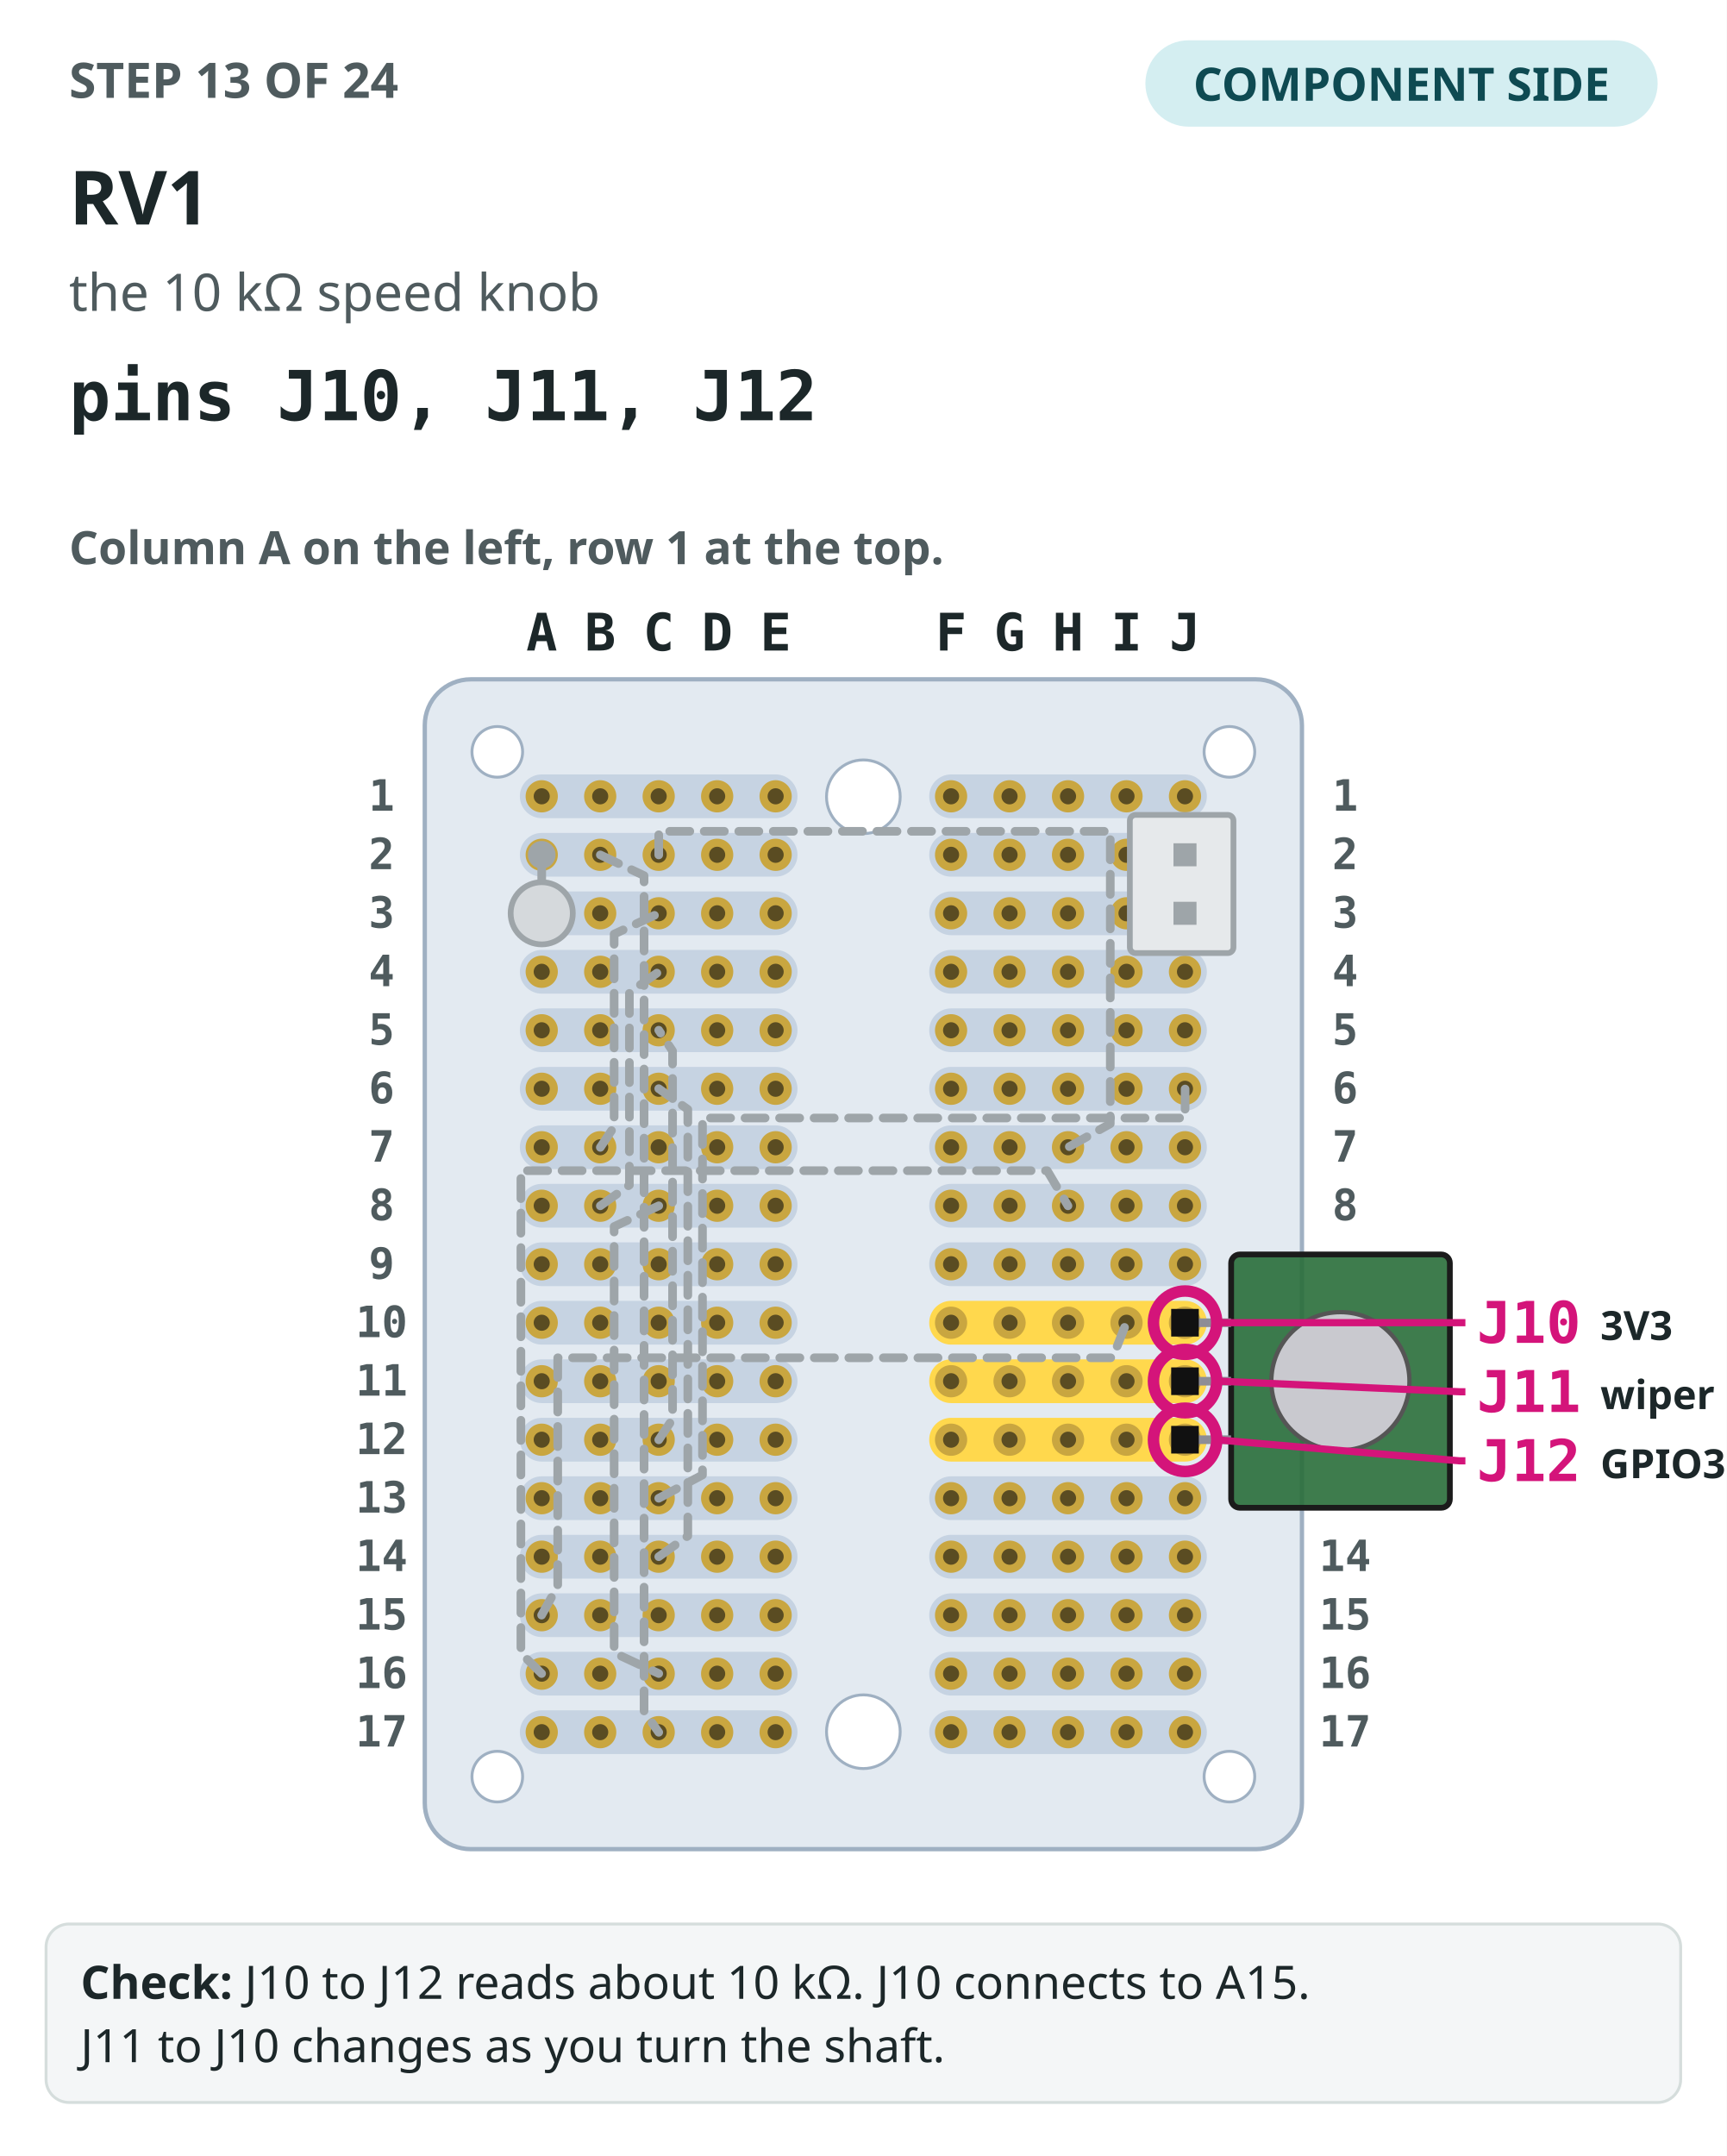
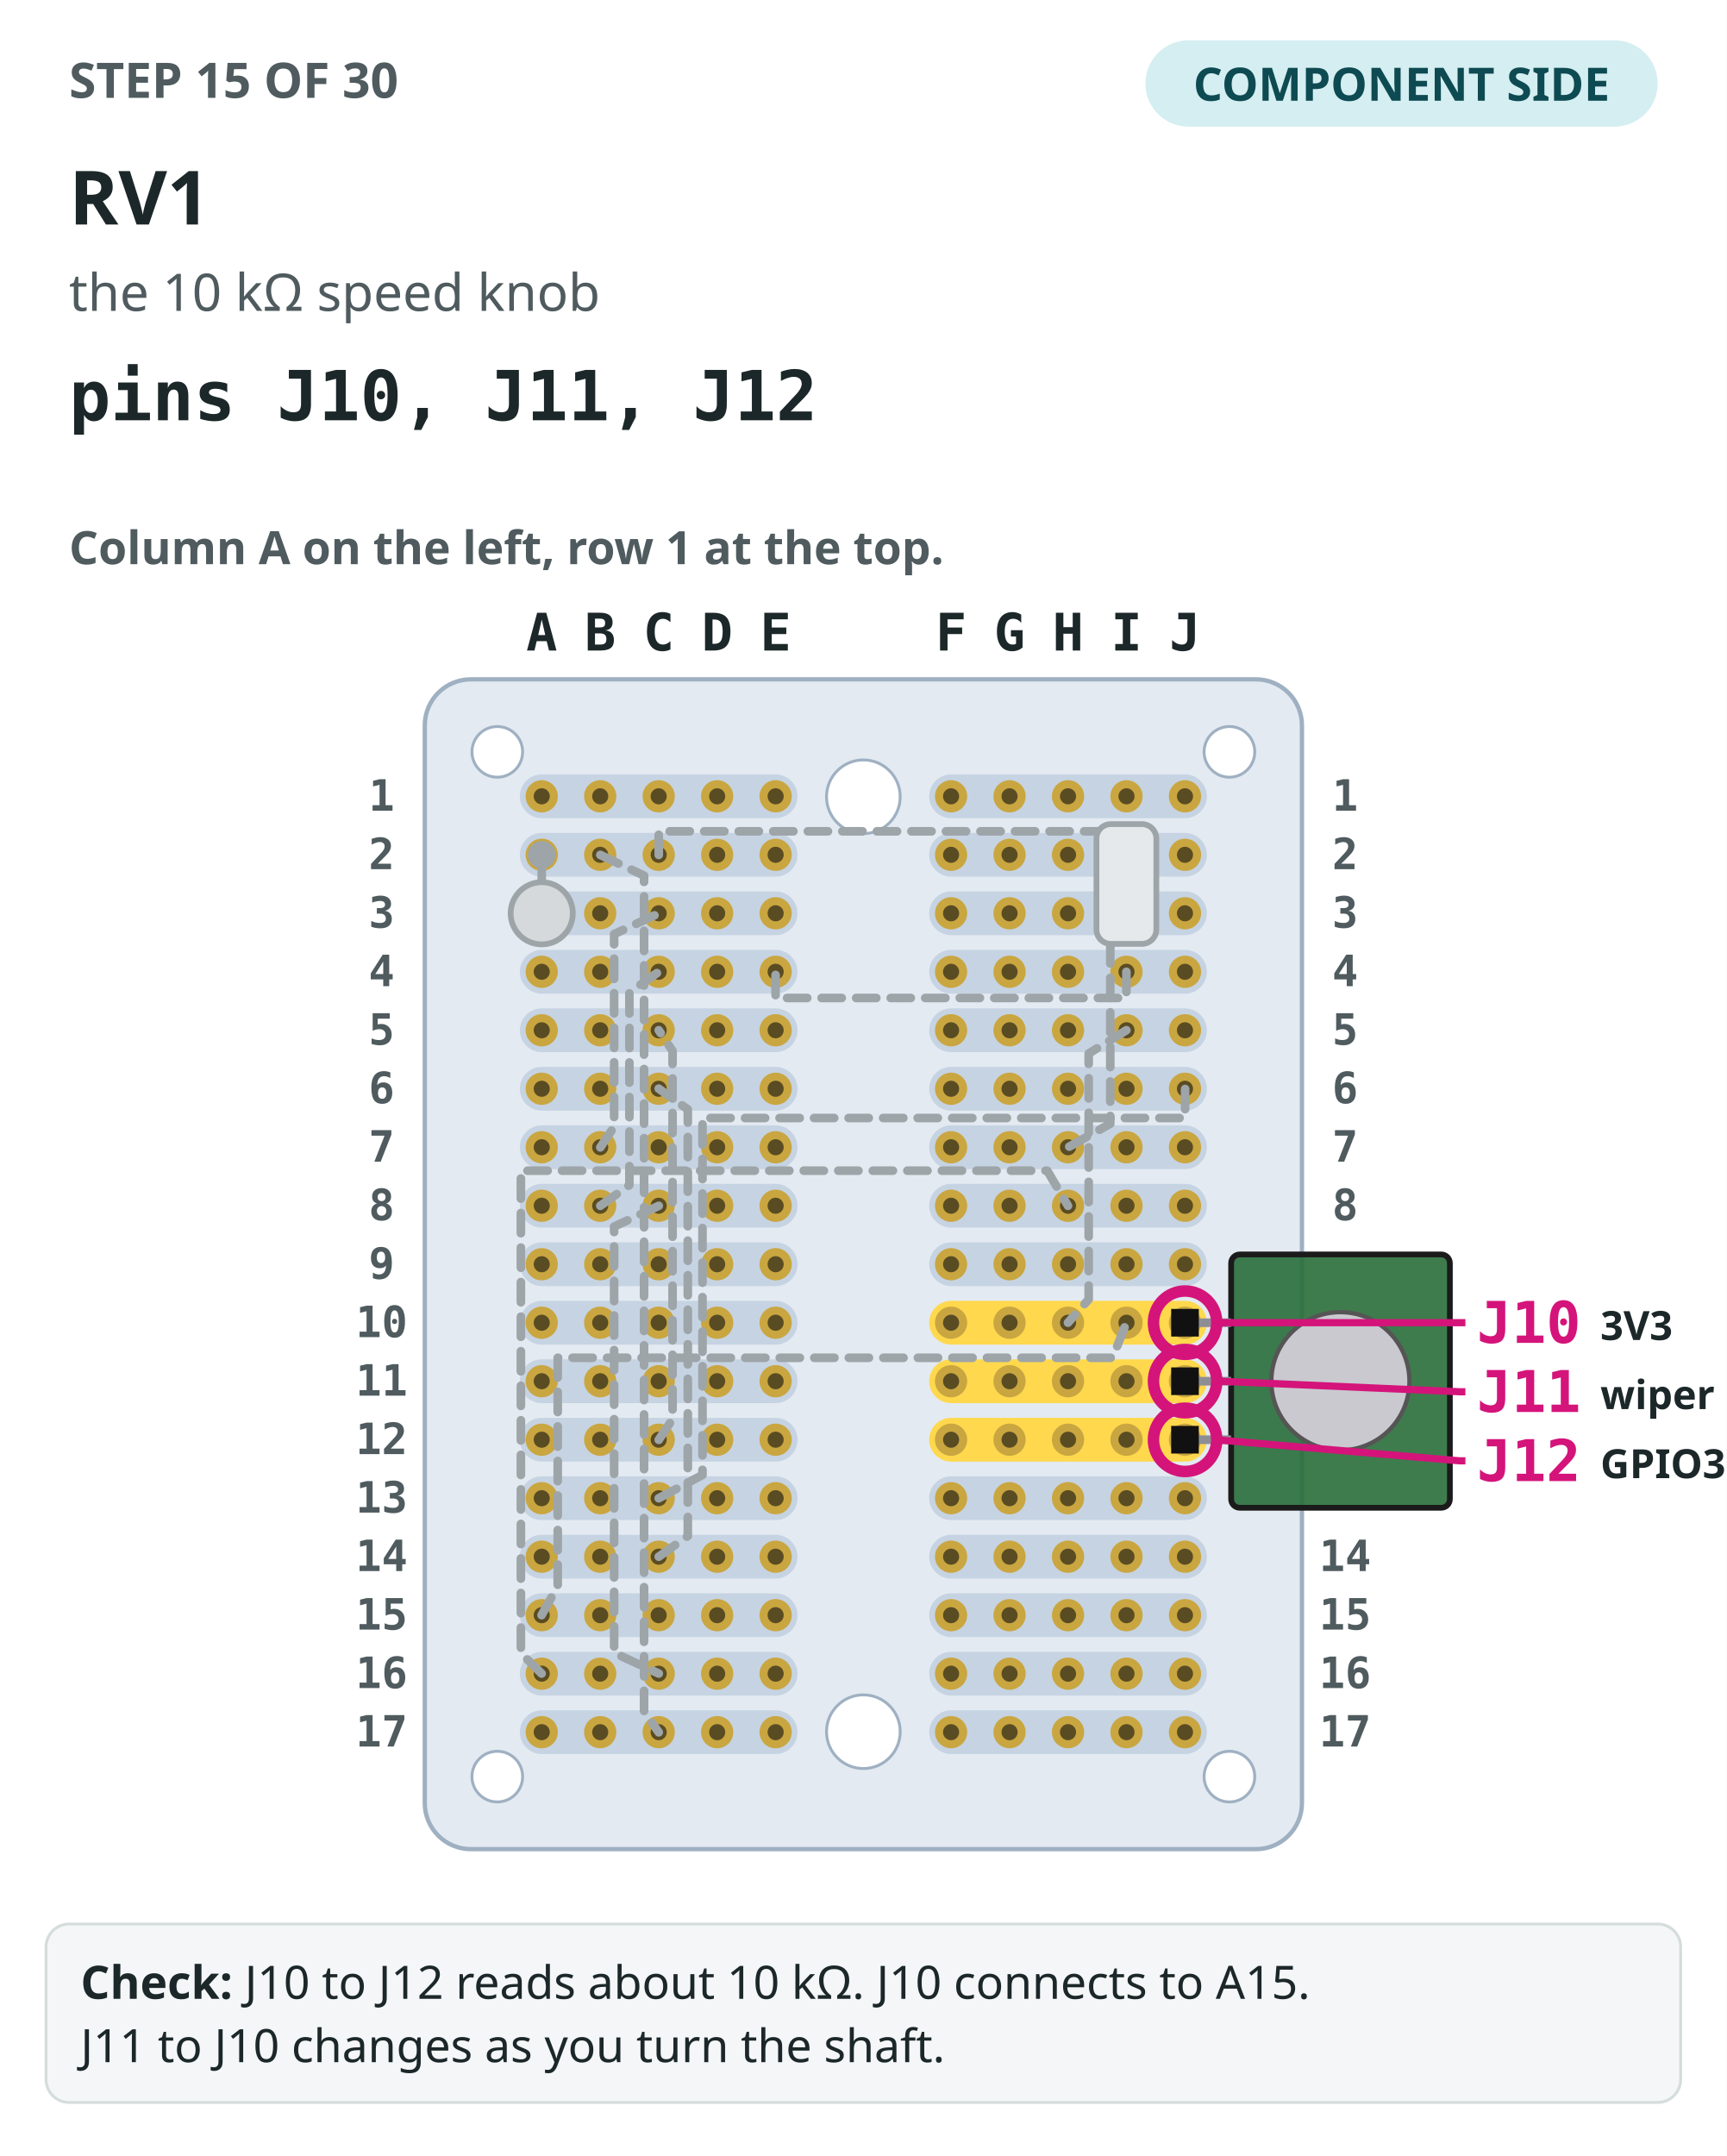
- <svg xmlns="http://www.w3.org/2000/svg" viewBox="0 0 600 749" role="img" aria-label="Step 13: The perfboard seen from the component side, column A on the left, with the 12 earlier steps drawn in grey. RV1 drawn in colour, pins J10, J11, J12, its holes circled.">
+ <svg xmlns="http://www.w3.org/2000/svg" viewBox="0 0 600 749" role="img" aria-label="Step 15: The perfboard seen from the component side, column A on the left, with the 14 earlier steps drawn in grey. RV1 drawn in colour, pins J10, J11, J12, its holes circled.">
  <rect width="600" height="749" fill="#ffffff" />
-   <text x="24" y="34" font-family="IBM Plex Sans,ui-sans-serif,system-ui,sans-serif" font-size="17" font-weight="700" fill="#4f5b5e">STEP 13 OF 24</text>
+   <text x="24" y="34" font-family="IBM Plex Sans,ui-sans-serif,system-ui,sans-serif" font-size="17" font-weight="700" fill="#4f5b5e">STEP 15 OF 30</text>
  <rect x="398" y="14" width="178" height="30" rx="15" fill="#d4eef1" />
  <text x="487" y="35" text-anchor="middle" font-family="IBM Plex Sans,ui-sans-serif,system-ui,sans-serif" font-size="16" font-weight="700" fill="#0e4a52">COMPONENT SIDE</text>
  <text x="24" y="78" font-family="IBM Plex Sans,ui-sans-serif,system-ui,sans-serif" font-size="26" font-weight="700" fill="#1c2729">RV1</text>
  <text x="24" y="108" font-family="IBM Plex Sans,ui-sans-serif,system-ui,sans-serif" font-size="18" fill="#4f5b5e">the 10 kΩ speed knob</text>
  <text x="24" y="146" font-family="IBM Plex Mono,ui-monospace,SFMono-Regular,Menlo,monospace" font-size="24" font-weight="700" fill="#1c2729">pins J10, J11, J12</text>
  <text x="24" y="196" font-family="IBM Plex Sans,ui-sans-serif,system-ui,sans-serif" font-size="16" font-weight="600" fill="#4f5b5e">Column A on the left, row 1 at the top.</text>
  <rect x="147.6" y="236" width="304.8" height="406.4" rx="16" fill="#e3eaf1" stroke="#9fb0c2" stroke-width="1.5" />
  <rect x="180.64" y="269.04" width="96.48" height="15.2" rx="7.6" fill="#c6d3e2" />
  <rect x="322.88" y="269.04" width="96.48" height="15.2" rx="7.6" fill="#c6d3e2" />
  <rect x="180.64" y="289.36" width="96.48" height="15.2" rx="7.6" fill="#c6d3e2" />
  <rect x="322.88" y="289.36" width="96.48" height="15.2" rx="7.6" fill="#c6d3e2" />
  <rect x="180.64" y="309.68" width="96.48" height="15.2" rx="7.6" fill="#c6d3e2" />
  <rect x="322.88" y="309.68" width="96.48" height="15.2" rx="7.6" fill="#c6d3e2" />
  <rect x="180.64" y="330" width="96.48" height="15.2" rx="7.6" fill="#c6d3e2" />
  <rect x="322.88" y="330" width="96.48" height="15.2" rx="7.6" fill="#c6d3e2" />
  <rect x="180.64" y="350.32" width="96.48" height="15.2" rx="7.6" fill="#c6d3e2" />
  <rect x="322.88" y="350.32" width="96.48" height="15.2" rx="7.6" fill="#c6d3e2" />
  <rect x="180.64" y="370.64" width="96.48" height="15.2" rx="7.6" fill="#c6d3e2" />
  <rect x="322.88" y="370.64" width="96.48" height="15.2" rx="7.6" fill="#c6d3e2" />
  <rect x="180.64" y="390.96" width="96.48" height="15.2" rx="7.6" fill="#c6d3e2" />
  <rect x="322.88" y="390.96" width="96.48" height="15.2" rx="7.6" fill="#c6d3e2" />
  <rect x="180.64" y="411.28" width="96.48" height="15.2" rx="7.6" fill="#c6d3e2" />
  <rect x="322.88" y="411.28" width="96.48" height="15.2" rx="7.6" fill="#c6d3e2" />
  <rect x="180.64" y="431.6" width="96.48" height="15.2" rx="7.6" fill="#c6d3e2" />
  <rect x="322.88" y="431.6" width="96.48" height="15.2" rx="7.6" fill="#c6d3e2" />
  <rect x="180.64" y="451.92" width="96.48" height="15.2" rx="7.6" fill="#c6d3e2" />
  <rect x="322.88" y="451.92" width="96.48" height="15.2" rx="7.6" fill="#ffd84d" />
  <rect x="180.64" y="472.24" width="96.48" height="15.2" rx="7.6" fill="#c6d3e2" />
  <rect x="322.88" y="472.24" width="96.48" height="15.2" rx="7.6" fill="#ffd84d" />
  <rect x="180.64" y="492.56" width="96.48" height="15.2" rx="7.6" fill="#c6d3e2" />
  <rect x="322.88" y="492.56" width="96.48" height="15.2" rx="7.6" fill="#ffd84d" />
  <rect x="180.64" y="512.88" width="96.48" height="15.2" rx="7.6" fill="#c6d3e2" />
  <rect x="322.88" y="512.88" width="96.48" height="15.2" rx="7.6" fill="#c6d3e2" />
  <rect x="180.64" y="533.2" width="96.48" height="15.2" rx="7.6" fill="#c6d3e2" />
  <rect x="322.88" y="533.2" width="96.48" height="15.2" rx="7.6" fill="#c6d3e2" />
  <rect x="180.64" y="553.52" width="96.48" height="15.2" rx="7.6" fill="#c6d3e2" />
  <rect x="322.88" y="553.52" width="96.48" height="15.2" rx="7.6" fill="#c6d3e2" />
  <rect x="180.64" y="573.84" width="96.48" height="15.2" rx="7.6" fill="#c6d3e2" />
  <rect x="322.88" y="573.84" width="96.48" height="15.2" rx="7.6" fill="#c6d3e2" />
  <rect x="180.64" y="594.16" width="96.48" height="15.2" rx="7.6" fill="#c6d3e2" />
  <rect x="322.88" y="594.16" width="96.48" height="15.2" rx="7.6" fill="#c6d3e2" />
  <circle cx="300" cy="276.8" r="12.8" fill="#ffffff" stroke="#9fb0c2" />
  <circle cx="300" cy="601.6" r="12.8" fill="#ffffff" stroke="#9fb0c2" />
  <circle cx="172.8" cy="261.2" r="8.8" fill="#ffffff" stroke="#9fb0c2" />
  <circle cx="427.2" cy="261.2" r="8.8" fill="#ffffff" stroke="#9fb0c2" />
  <circle cx="172.8" cy="617.2" r="8.8" fill="#ffffff" stroke="#9fb0c2" />
  <circle cx="427.2" cy="617.2" r="8.8" fill="#ffffff" stroke="#9fb0c2" />
  <circle cx="188.24" cy="276.64" r="5.6" fill="#c9a640" />
  <circle cx="188.24" cy="276.64" r="2.8" fill="#5a4c22" />
  <circle cx="208.56" cy="276.64" r="5.6" fill="#c9a640" />
  <circle cx="208.56" cy="276.64" r="2.8" fill="#5a4c22" />
  <circle cx="228.88" cy="276.64" r="5.6" fill="#c9a640" />
  <circle cx="228.88" cy="276.64" r="2.8" fill="#5a4c22" />
  <circle cx="249.2" cy="276.64" r="5.6" fill="#c9a640" />
  <circle cx="249.2" cy="276.64" r="2.8" fill="#5a4c22" />
  <circle cx="269.52" cy="276.64" r="5.6" fill="#c9a640" />
  <circle cx="269.52" cy="276.64" r="2.8" fill="#5a4c22" />
  <circle cx="330.48" cy="276.64" r="5.6" fill="#c9a640" />
  <circle cx="330.48" cy="276.64" r="2.8" fill="#5a4c22" />
  <circle cx="350.8" cy="276.64" r="5.6" fill="#c9a640" />
  <circle cx="350.8" cy="276.64" r="2.8" fill="#5a4c22" />
  <circle cx="371.12" cy="276.64" r="5.6" fill="#c9a640" />
  <circle cx="371.12" cy="276.64" r="2.8" fill="#5a4c22" />
  <circle cx="391.44" cy="276.64" r="5.6" fill="#c9a640" />
  <circle cx="391.44" cy="276.64" r="2.8" fill="#5a4c22" />
  <circle cx="411.76" cy="276.64" r="5.6" fill="#c9a640" />
  <circle cx="411.76" cy="276.64" r="2.8" fill="#5a4c22" />
  <circle cx="188.24" cy="296.96" r="5.6" fill="#c9a640" />
  <circle cx="188.24" cy="296.96" r="2.8" fill="#5a4c22" />
  <circle cx="208.56" cy="296.96" r="5.6" fill="#c9a640" />
  <circle cx="208.56" cy="296.96" r="2.8" fill="#5a4c22" />
  <circle cx="228.88" cy="296.96" r="5.6" fill="#c9a640" />
  <circle cx="228.88" cy="296.96" r="2.8" fill="#5a4c22" />
  <circle cx="249.2" cy="296.96" r="5.6" fill="#c9a640" />
  <circle cx="249.2" cy="296.96" r="2.8" fill="#5a4c22" />
  <circle cx="269.52" cy="296.96" r="5.6" fill="#c9a640" />
  <circle cx="269.52" cy="296.96" r="2.8" fill="#5a4c22" />
  <circle cx="330.48" cy="296.96" r="5.6" fill="#c9a640" />
  <circle cx="330.48" cy="296.96" r="2.8" fill="#5a4c22" />
  <circle cx="350.8" cy="296.96" r="5.6" fill="#c9a640" />
  <circle cx="350.8" cy="296.96" r="2.8" fill="#5a4c22" />
  <circle cx="371.12" cy="296.96" r="5.6" fill="#c9a640" />
  <circle cx="371.12" cy="296.96" r="2.8" fill="#5a4c22" />
  <circle cx="391.44" cy="296.96" r="5.6" fill="#c9a640" />
  <circle cx="391.44" cy="296.96" r="2.8" fill="#5a4c22" />
  <circle cx="411.76" cy="296.96" r="5.6" fill="#c9a640" />
  <circle cx="411.76" cy="296.96" r="2.8" fill="#5a4c22" />
  <circle cx="188.24" cy="317.28" r="5.6" fill="#c9a640" />
  <circle cx="188.24" cy="317.28" r="2.8" fill="#5a4c22" />
  <circle cx="208.56" cy="317.28" r="5.6" fill="#c9a640" />
  <circle cx="208.56" cy="317.28" r="2.8" fill="#5a4c22" />
  <circle cx="228.88" cy="317.28" r="5.6" fill="#c9a640" />
  <circle cx="228.88" cy="317.28" r="2.8" fill="#5a4c22" />
  <circle cx="249.2" cy="317.28" r="5.6" fill="#c9a640" />
  <circle cx="249.2" cy="317.28" r="2.8" fill="#5a4c22" />
  <circle cx="269.52" cy="317.28" r="5.6" fill="#c9a640" />
  <circle cx="269.52" cy="317.28" r="2.8" fill="#5a4c22" />
  <circle cx="330.48" cy="317.28" r="5.6" fill="#c9a640" />
  <circle cx="330.48" cy="317.28" r="2.8" fill="#5a4c22" />
  <circle cx="350.8" cy="317.28" r="5.6" fill="#c9a640" />
  <circle cx="350.8" cy="317.28" r="2.8" fill="#5a4c22" />
  <circle cx="371.12" cy="317.28" r="5.6" fill="#c9a640" />
  <circle cx="371.12" cy="317.28" r="2.8" fill="#5a4c22" />
  <circle cx="391.44" cy="317.28" r="5.6" fill="#c9a640" />
  <circle cx="391.44" cy="317.28" r="2.8" fill="#5a4c22" />
  <circle cx="411.76" cy="317.28" r="5.6" fill="#c9a640" />
  <circle cx="411.76" cy="317.28" r="2.8" fill="#5a4c22" />
  <circle cx="188.24" cy="337.6" r="5.6" fill="#c9a640" />
  <circle cx="188.24" cy="337.6" r="2.8" fill="#5a4c22" />
  <circle cx="208.56" cy="337.6" r="5.6" fill="#c9a640" />
  <circle cx="208.56" cy="337.6" r="2.8" fill="#5a4c22" />
  <circle cx="228.88" cy="337.6" r="5.6" fill="#c9a640" />
  <circle cx="228.88" cy="337.6" r="2.8" fill="#5a4c22" />
  <circle cx="249.2" cy="337.6" r="5.6" fill="#c9a640" />
  <circle cx="249.2" cy="337.6" r="2.8" fill="#5a4c22" />
  <circle cx="269.52" cy="337.6" r="5.6" fill="#c9a640" />
  <circle cx="269.52" cy="337.6" r="2.8" fill="#5a4c22" />
  <circle cx="330.48" cy="337.6" r="5.6" fill="#c9a640" />
  <circle cx="330.48" cy="337.6" r="2.8" fill="#5a4c22" />
  <circle cx="350.8" cy="337.6" r="5.6" fill="#c9a640" />
  <circle cx="350.8" cy="337.6" r="2.8" fill="#5a4c22" />
  <circle cx="371.12" cy="337.6" r="5.6" fill="#c9a640" />
  <circle cx="371.12" cy="337.6" r="2.8" fill="#5a4c22" />
  <circle cx="391.44" cy="337.6" r="5.6" fill="#c9a640" />
  <circle cx="391.44" cy="337.6" r="2.8" fill="#5a4c22" />
  <circle cx="411.76" cy="337.6" r="5.6" fill="#c9a640" />
  <circle cx="411.76" cy="337.6" r="2.8" fill="#5a4c22" />
  <circle cx="188.24" cy="357.92" r="5.6" fill="#c9a640" />
  <circle cx="188.24" cy="357.92" r="2.8" fill="#5a4c22" />
  <circle cx="208.56" cy="357.92" r="5.6" fill="#c9a640" />
  <circle cx="208.56" cy="357.92" r="2.8" fill="#5a4c22" />
  <circle cx="228.88" cy="357.92" r="5.6" fill="#c9a640" />
  <circle cx="228.88" cy="357.92" r="2.8" fill="#5a4c22" />
  <circle cx="249.2" cy="357.92" r="5.6" fill="#c9a640" />
  <circle cx="249.2" cy="357.92" r="2.8" fill="#5a4c22" />
  <circle cx="269.52" cy="357.92" r="5.6" fill="#c9a640" />
  <circle cx="269.52" cy="357.92" r="2.8" fill="#5a4c22" />
  <circle cx="330.48" cy="357.92" r="5.6" fill="#c9a640" />
  <circle cx="330.48" cy="357.92" r="2.8" fill="#5a4c22" />
  <circle cx="350.8" cy="357.92" r="5.6" fill="#c9a640" />
  <circle cx="350.8" cy="357.92" r="2.8" fill="#5a4c22" />
  <circle cx="371.12" cy="357.92" r="5.6" fill="#c9a640" />
  <circle cx="371.12" cy="357.92" r="2.8" fill="#5a4c22" />
  <circle cx="391.44" cy="357.92" r="5.6" fill="#c9a640" />
  <circle cx="391.44" cy="357.92" r="2.8" fill="#5a4c22" />
  <circle cx="411.76" cy="357.92" r="5.6" fill="#c9a640" />
  <circle cx="411.76" cy="357.92" r="2.8" fill="#5a4c22" />
  <circle cx="188.24" cy="378.24" r="5.6" fill="#c9a640" />
  <circle cx="188.24" cy="378.24" r="2.8" fill="#5a4c22" />
  <circle cx="208.56" cy="378.24" r="5.6" fill="#c9a640" />
  <circle cx="208.56" cy="378.24" r="2.8" fill="#5a4c22" />
  <circle cx="228.88" cy="378.24" r="5.6" fill="#c9a640" />
  <circle cx="228.88" cy="378.24" r="2.8" fill="#5a4c22" />
  <circle cx="249.2" cy="378.24" r="5.6" fill="#c9a640" />
  <circle cx="249.2" cy="378.24" r="2.8" fill="#5a4c22" />
  <circle cx="269.52" cy="378.24" r="5.6" fill="#c9a640" />
  <circle cx="269.52" cy="378.24" r="2.8" fill="#5a4c22" />
  <circle cx="330.48" cy="378.24" r="5.6" fill="#c9a640" />
  <circle cx="330.48" cy="378.24" r="2.8" fill="#5a4c22" />
  <circle cx="350.8" cy="378.24" r="5.6" fill="#c9a640" />
  <circle cx="350.8" cy="378.24" r="2.8" fill="#5a4c22" />
  <circle cx="371.12" cy="378.24" r="5.6" fill="#c9a640" />
  <circle cx="371.12" cy="378.24" r="2.8" fill="#5a4c22" />
  <circle cx="391.44" cy="378.24" r="5.6" fill="#c9a640" />
  <circle cx="391.44" cy="378.24" r="2.8" fill="#5a4c22" />
  <circle cx="411.76" cy="378.24" r="5.6" fill="#c9a640" />
  <circle cx="411.76" cy="378.24" r="2.8" fill="#5a4c22" />
  <circle cx="188.24" cy="398.56" r="5.6" fill="#c9a640" />
  <circle cx="188.24" cy="398.56" r="2.8" fill="#5a4c22" />
  <circle cx="208.56" cy="398.56" r="5.6" fill="#c9a640" />
  <circle cx="208.56" cy="398.56" r="2.8" fill="#5a4c22" />
  <circle cx="228.88" cy="398.56" r="5.6" fill="#c9a640" />
  <circle cx="228.88" cy="398.56" r="2.8" fill="#5a4c22" />
  <circle cx="249.2" cy="398.56" r="5.6" fill="#c9a640" />
  <circle cx="249.2" cy="398.56" r="2.8" fill="#5a4c22" />
  <circle cx="269.52" cy="398.56" r="5.6" fill="#c9a640" />
  <circle cx="269.52" cy="398.56" r="2.8" fill="#5a4c22" />
  <circle cx="330.48" cy="398.56" r="5.6" fill="#c9a640" />
  <circle cx="330.48" cy="398.56" r="2.8" fill="#5a4c22" />
  <circle cx="350.8" cy="398.56" r="5.6" fill="#c9a640" />
  <circle cx="350.8" cy="398.56" r="2.8" fill="#5a4c22" />
  <circle cx="371.12" cy="398.56" r="5.6" fill="#c9a640" />
  <circle cx="371.12" cy="398.56" r="2.8" fill="#5a4c22" />
  <circle cx="391.44" cy="398.56" r="5.6" fill="#c9a640" />
  <circle cx="391.44" cy="398.56" r="2.8" fill="#5a4c22" />
  <circle cx="411.76" cy="398.56" r="5.6" fill="#c9a640" />
  <circle cx="411.76" cy="398.56" r="2.8" fill="#5a4c22" />
  <circle cx="188.24" cy="418.88" r="5.6" fill="#c9a640" />
  <circle cx="188.24" cy="418.88" r="2.8" fill="#5a4c22" />
  <circle cx="208.56" cy="418.88" r="5.6" fill="#c9a640" />
  <circle cx="208.56" cy="418.88" r="2.8" fill="#5a4c22" />
  <circle cx="228.88" cy="418.88" r="5.6" fill="#c9a640" />
  <circle cx="228.88" cy="418.88" r="2.8" fill="#5a4c22" />
  <circle cx="249.2" cy="418.88" r="5.6" fill="#c9a640" />
  <circle cx="249.2" cy="418.88" r="2.8" fill="#5a4c22" />
  <circle cx="269.52" cy="418.88" r="5.6" fill="#c9a640" />
  <circle cx="269.52" cy="418.88" r="2.8" fill="#5a4c22" />
  <circle cx="330.48" cy="418.88" r="5.6" fill="#c9a640" />
  <circle cx="330.48" cy="418.88" r="2.8" fill="#5a4c22" />
  <circle cx="350.8" cy="418.88" r="5.6" fill="#c9a640" />
  <circle cx="350.8" cy="418.88" r="2.8" fill="#5a4c22" />
  <circle cx="371.12" cy="418.88" r="5.6" fill="#c9a640" />
  <circle cx="371.12" cy="418.88" r="2.8" fill="#5a4c22" />
  <circle cx="391.44" cy="418.88" r="5.6" fill="#c9a640" />
  <circle cx="391.44" cy="418.88" r="2.8" fill="#5a4c22" />
  <circle cx="411.76" cy="418.88" r="5.6" fill="#c9a640" />
  <circle cx="411.76" cy="418.88" r="2.8" fill="#5a4c22" />
  <circle cx="188.24" cy="439.2" r="5.6" fill="#c9a640" />
  <circle cx="188.24" cy="439.2" r="2.8" fill="#5a4c22" />
  <circle cx="208.56" cy="439.2" r="5.6" fill="#c9a640" />
  <circle cx="208.56" cy="439.2" r="2.8" fill="#5a4c22" />
  <circle cx="228.88" cy="439.2" r="5.6" fill="#c9a640" />
  <circle cx="228.88" cy="439.2" r="2.8" fill="#5a4c22" />
  <circle cx="249.2" cy="439.2" r="5.6" fill="#c9a640" />
  <circle cx="249.2" cy="439.2" r="2.8" fill="#5a4c22" />
  <circle cx="269.52" cy="439.2" r="5.6" fill="#c9a640" />
  <circle cx="269.52" cy="439.2" r="2.8" fill="#5a4c22" />
  <circle cx="330.48" cy="439.2" r="5.6" fill="#c9a640" />
  <circle cx="330.48" cy="439.2" r="2.8" fill="#5a4c22" />
  <circle cx="350.8" cy="439.2" r="5.6" fill="#c9a640" />
  <circle cx="350.8" cy="439.2" r="2.8" fill="#5a4c22" />
  <circle cx="371.12" cy="439.2" r="5.6" fill="#c9a640" />
  <circle cx="371.12" cy="439.2" r="2.8" fill="#5a4c22" />
  <circle cx="391.44" cy="439.2" r="5.6" fill="#c9a640" />
  <circle cx="391.44" cy="439.2" r="2.8" fill="#5a4c22" />
  <circle cx="411.76" cy="439.2" r="5.6" fill="#c9a640" />
  <circle cx="411.76" cy="439.2" r="2.8" fill="#5a4c22" />
  <circle cx="188.24" cy="459.52" r="5.6" fill="#c9a640" />
  <circle cx="188.24" cy="459.52" r="2.8" fill="#5a4c22" />
  <circle cx="208.56" cy="459.52" r="5.6" fill="#c9a640" />
  <circle cx="208.56" cy="459.52" r="2.8" fill="#5a4c22" />
  <circle cx="228.88" cy="459.52" r="5.6" fill="#c9a640" />
  <circle cx="228.88" cy="459.52" r="2.8" fill="#5a4c22" />
  <circle cx="249.2" cy="459.52" r="5.6" fill="#c9a640" />
  <circle cx="249.2" cy="459.52" r="2.8" fill="#5a4c22" />
  <circle cx="269.52" cy="459.52" r="5.6" fill="#c9a640" />
  <circle cx="269.52" cy="459.52" r="2.8" fill="#5a4c22" />
  <circle cx="330.48" cy="459.52" r="5.6" fill="#c9a640" />
  <circle cx="330.48" cy="459.52" r="2.8" fill="#5a4c22" />
  <circle cx="350.8" cy="459.52" r="5.6" fill="#c9a640" />
  <circle cx="350.8" cy="459.52" r="2.8" fill="#5a4c22" />
  <circle cx="371.12" cy="459.52" r="5.6" fill="#c9a640" />
  <circle cx="371.12" cy="459.52" r="2.8" fill="#5a4c22" />
  <circle cx="391.44" cy="459.52" r="5.6" fill="#c9a640" />
  <circle cx="391.44" cy="459.52" r="2.8" fill="#5a4c22" />
  <circle cx="411.76" cy="459.52" r="5.6" fill="#c9a640" />
  <circle cx="411.76" cy="459.52" r="2.8" fill="#5a4c22" />
  <circle cx="188.24" cy="479.84" r="5.6" fill="#c9a640" />
  <circle cx="188.24" cy="479.84" r="2.8" fill="#5a4c22" />
  <circle cx="208.56" cy="479.84" r="5.6" fill="#c9a640" />
  <circle cx="208.56" cy="479.84" r="2.8" fill="#5a4c22" />
  <circle cx="228.88" cy="479.84" r="5.6" fill="#c9a640" />
  <circle cx="228.88" cy="479.84" r="2.8" fill="#5a4c22" />
  <circle cx="249.2" cy="479.84" r="5.6" fill="#c9a640" />
  <circle cx="249.2" cy="479.84" r="2.8" fill="#5a4c22" />
  <circle cx="269.52" cy="479.84" r="5.6" fill="#c9a640" />
  <circle cx="269.52" cy="479.84" r="2.8" fill="#5a4c22" />
  <circle cx="330.48" cy="479.84" r="5.6" fill="#c9a640" />
  <circle cx="330.48" cy="479.84" r="2.8" fill="#5a4c22" />
  <circle cx="350.8" cy="479.84" r="5.6" fill="#c9a640" />
  <circle cx="350.8" cy="479.84" r="2.8" fill="#5a4c22" />
  <circle cx="371.12" cy="479.84" r="5.6" fill="#c9a640" />
  <circle cx="371.12" cy="479.84" r="2.8" fill="#5a4c22" />
  <circle cx="391.44" cy="479.84" r="5.6" fill="#c9a640" />
  <circle cx="391.44" cy="479.84" r="2.8" fill="#5a4c22" />
  <circle cx="411.76" cy="479.84" r="5.6" fill="#c9a640" />
  <circle cx="411.76" cy="479.84" r="2.8" fill="#5a4c22" />
  <circle cx="188.24" cy="500.16" r="5.6" fill="#c9a640" />
  <circle cx="188.24" cy="500.16" r="2.8" fill="#5a4c22" />
  <circle cx="208.56" cy="500.16" r="5.6" fill="#c9a640" />
  <circle cx="208.56" cy="500.16" r="2.8" fill="#5a4c22" />
  <circle cx="228.88" cy="500.16" r="5.6" fill="#c9a640" />
  <circle cx="228.88" cy="500.16" r="2.8" fill="#5a4c22" />
  <circle cx="249.2" cy="500.16" r="5.6" fill="#c9a640" />
  <circle cx="249.2" cy="500.16" r="2.8" fill="#5a4c22" />
  <circle cx="269.52" cy="500.16" r="5.6" fill="#c9a640" />
  <circle cx="269.52" cy="500.16" r="2.8" fill="#5a4c22" />
  <circle cx="330.48" cy="500.16" r="5.6" fill="#c9a640" />
  <circle cx="330.48" cy="500.16" r="2.8" fill="#5a4c22" />
  <circle cx="350.8" cy="500.16" r="5.6" fill="#c9a640" />
  <circle cx="350.8" cy="500.16" r="2.8" fill="#5a4c22" />
  <circle cx="371.12" cy="500.16" r="5.6" fill="#c9a640" />
  <circle cx="371.12" cy="500.16" r="2.8" fill="#5a4c22" />
  <circle cx="391.44" cy="500.16" r="5.6" fill="#c9a640" />
  <circle cx="391.44" cy="500.16" r="2.8" fill="#5a4c22" />
  <circle cx="411.76" cy="500.16" r="5.6" fill="#c9a640" />
  <circle cx="411.76" cy="500.16" r="2.8" fill="#5a4c22" />
  <circle cx="188.24" cy="520.48" r="5.6" fill="#c9a640" />
  <circle cx="188.24" cy="520.48" r="2.8" fill="#5a4c22" />
  <circle cx="208.56" cy="520.48" r="5.6" fill="#c9a640" />
  <circle cx="208.56" cy="520.48" r="2.8" fill="#5a4c22" />
  <circle cx="228.88" cy="520.48" r="5.6" fill="#c9a640" />
  <circle cx="228.88" cy="520.48" r="2.8" fill="#5a4c22" />
  <circle cx="249.2" cy="520.48" r="5.6" fill="#c9a640" />
  <circle cx="249.2" cy="520.48" r="2.8" fill="#5a4c22" />
  <circle cx="269.52" cy="520.48" r="5.6" fill="#c9a640" />
  <circle cx="269.52" cy="520.48" r="2.8" fill="#5a4c22" />
  <circle cx="330.48" cy="520.48" r="5.6" fill="#c9a640" />
  <circle cx="330.48" cy="520.48" r="2.8" fill="#5a4c22" />
  <circle cx="350.8" cy="520.48" r="5.6" fill="#c9a640" />
  <circle cx="350.8" cy="520.48" r="2.8" fill="#5a4c22" />
  <circle cx="371.12" cy="520.48" r="5.6" fill="#c9a640" />
  <circle cx="371.12" cy="520.48" r="2.8" fill="#5a4c22" />
  <circle cx="391.44" cy="520.48" r="5.6" fill="#c9a640" />
  <circle cx="391.44" cy="520.48" r="2.8" fill="#5a4c22" />
  <circle cx="411.76" cy="520.48" r="5.6" fill="#c9a640" />
  <circle cx="411.76" cy="520.48" r="2.8" fill="#5a4c22" />
  <circle cx="188.24" cy="540.8" r="5.6" fill="#c9a640" />
  <circle cx="188.24" cy="540.8" r="2.8" fill="#5a4c22" />
  <circle cx="208.56" cy="540.8" r="5.6" fill="#c9a640" />
  <circle cx="208.56" cy="540.8" r="2.8" fill="#5a4c22" />
  <circle cx="228.88" cy="540.8" r="5.6" fill="#c9a640" />
  <circle cx="228.88" cy="540.8" r="2.8" fill="#5a4c22" />
  <circle cx="249.2" cy="540.8" r="5.6" fill="#c9a640" />
  <circle cx="249.2" cy="540.8" r="2.8" fill="#5a4c22" />
  <circle cx="269.52" cy="540.8" r="5.6" fill="#c9a640" />
  <circle cx="269.52" cy="540.8" r="2.8" fill="#5a4c22" />
  <circle cx="330.48" cy="540.8" r="5.6" fill="#c9a640" />
  <circle cx="330.48" cy="540.8" r="2.8" fill="#5a4c22" />
  <circle cx="350.8" cy="540.8" r="5.6" fill="#c9a640" />
  <circle cx="350.8" cy="540.8" r="2.8" fill="#5a4c22" />
  <circle cx="371.12" cy="540.8" r="5.6" fill="#c9a640" />
  <circle cx="371.12" cy="540.8" r="2.8" fill="#5a4c22" />
  <circle cx="391.44" cy="540.8" r="5.6" fill="#c9a640" />
  <circle cx="391.44" cy="540.8" r="2.8" fill="#5a4c22" />
  <circle cx="411.76" cy="540.8" r="5.6" fill="#c9a640" />
  <circle cx="411.76" cy="540.8" r="2.8" fill="#5a4c22" />
  <circle cx="188.24" cy="561.12" r="5.6" fill="#c9a640" />
  <circle cx="188.24" cy="561.12" r="2.8" fill="#5a4c22" />
  <circle cx="208.56" cy="561.12" r="5.6" fill="#c9a640" />
  <circle cx="208.56" cy="561.12" r="2.8" fill="#5a4c22" />
  <circle cx="228.88" cy="561.12" r="5.6" fill="#c9a640" />
  <circle cx="228.88" cy="561.12" r="2.8" fill="#5a4c22" />
  <circle cx="249.2" cy="561.12" r="5.6" fill="#c9a640" />
  <circle cx="249.2" cy="561.12" r="2.8" fill="#5a4c22" />
  <circle cx="269.52" cy="561.12" r="5.6" fill="#c9a640" />
  <circle cx="269.52" cy="561.12" r="2.8" fill="#5a4c22" />
  <circle cx="330.48" cy="561.12" r="5.6" fill="#c9a640" />
  <circle cx="330.48" cy="561.12" r="2.8" fill="#5a4c22" />
  <circle cx="350.8" cy="561.12" r="5.6" fill="#c9a640" />
  <circle cx="350.8" cy="561.12" r="2.8" fill="#5a4c22" />
  <circle cx="371.12" cy="561.12" r="5.6" fill="#c9a640" />
  <circle cx="371.12" cy="561.12" r="2.8" fill="#5a4c22" />
  <circle cx="391.44" cy="561.12" r="5.6" fill="#c9a640" />
  <circle cx="391.44" cy="561.12" r="2.8" fill="#5a4c22" />
  <circle cx="411.76" cy="561.12" r="5.6" fill="#c9a640" />
  <circle cx="411.76" cy="561.12" r="2.8" fill="#5a4c22" />
  <circle cx="188.24" cy="581.44" r="5.6" fill="#c9a640" />
  <circle cx="188.24" cy="581.44" r="2.8" fill="#5a4c22" />
  <circle cx="208.56" cy="581.44" r="5.6" fill="#c9a640" />
  <circle cx="208.56" cy="581.44" r="2.8" fill="#5a4c22" />
  <circle cx="228.88" cy="581.44" r="5.6" fill="#c9a640" />
  <circle cx="228.88" cy="581.44" r="2.8" fill="#5a4c22" />
  <circle cx="249.2" cy="581.44" r="5.6" fill="#c9a640" />
  <circle cx="249.2" cy="581.44" r="2.8" fill="#5a4c22" />
  <circle cx="269.52" cy="581.44" r="5.6" fill="#c9a640" />
  <circle cx="269.52" cy="581.44" r="2.8" fill="#5a4c22" />
  <circle cx="330.48" cy="581.44" r="5.6" fill="#c9a640" />
  <circle cx="330.48" cy="581.44" r="2.8" fill="#5a4c22" />
  <circle cx="350.8" cy="581.44" r="5.6" fill="#c9a640" />
  <circle cx="350.8" cy="581.44" r="2.8" fill="#5a4c22" />
  <circle cx="371.12" cy="581.44" r="5.6" fill="#c9a640" />
  <circle cx="371.12" cy="581.44" r="2.8" fill="#5a4c22" />
  <circle cx="391.44" cy="581.44" r="5.6" fill="#c9a640" />
  <circle cx="391.44" cy="581.44" r="2.8" fill="#5a4c22" />
  <circle cx="411.76" cy="581.44" r="5.6" fill="#c9a640" />
  <circle cx="411.76" cy="581.44" r="2.8" fill="#5a4c22" />
  <circle cx="188.24" cy="601.76" r="5.6" fill="#c9a640" />
  <circle cx="188.24" cy="601.76" r="2.8" fill="#5a4c22" />
  <circle cx="208.56" cy="601.76" r="5.6" fill="#c9a640" />
  <circle cx="208.56" cy="601.76" r="2.8" fill="#5a4c22" />
  <circle cx="228.88" cy="601.76" r="5.6" fill="#c9a640" />
  <circle cx="228.88" cy="601.76" r="2.8" fill="#5a4c22" />
  <circle cx="249.2" cy="601.76" r="5.6" fill="#c9a640" />
  <circle cx="249.2" cy="601.76" r="2.8" fill="#5a4c22" />
  <circle cx="269.52" cy="601.76" r="5.6" fill="#c9a640" />
  <circle cx="269.52" cy="601.76" r="2.8" fill="#5a4c22" />
  <circle cx="330.48" cy="601.76" r="5.6" fill="#c9a640" />
  <circle cx="330.48" cy="601.76" r="2.8" fill="#5a4c22" />
  <circle cx="350.8" cy="601.76" r="5.6" fill="#c9a640" />
  <circle cx="350.8" cy="601.76" r="2.8" fill="#5a4c22" />
  <circle cx="371.12" cy="601.76" r="5.6" fill="#c9a640" />
  <circle cx="371.12" cy="601.76" r="2.8" fill="#5a4c22" />
  <circle cx="391.44" cy="601.76" r="5.6" fill="#c9a640" />
  <circle cx="391.44" cy="601.76" r="2.8" fill="#5a4c22" />
  <circle cx="411.76" cy="601.76" r="5.6" fill="#c9a640" />
  <circle cx="411.76" cy="601.76" r="2.8" fill="#5a4c22" />
  <polyline points="208.6,398.6 213.4,391.4 213.4,324.5 228.9,317.3" fill="none" stroke="#9ea5a9" stroke-width="3" stroke-dasharray="7 5" stroke-linecap="round" stroke-linejoin="round" />
  <polyline points="208.6,418.9 218.7,411.7 218.7,344.8 228.9,337.6" fill="none" stroke="#9ea5a9" stroke-width="3" stroke-dasharray="7 5" stroke-linecap="round" stroke-linejoin="round" />
  <polyline points="228.9,500.2 233.7,493.0 233.7,365.1 228.9,357.9" fill="none" stroke="#9ea5a9" stroke-width="3" stroke-dasharray="7 5" stroke-linecap="round" stroke-linejoin="round" />
  <polyline points="228.9,540.8 239.0,533.6 239.0,385.4 228.9,378.2" fill="none" stroke="#9ea5a9" stroke-width="3" stroke-dasharray="7 5" stroke-linecap="round" stroke-linejoin="round" />
  <polyline points="228.9,418.9 213.4,426.1 213.4,574.2 228.9,581.4" fill="none" stroke="#9ea5a9" stroke-width="3" stroke-dasharray="7 5" stroke-linecap="round" stroke-linejoin="round" />
  <polyline points="228.9,297.0 228.9,288.8 385.8,288.8 385.8,390.4 371.1,398.6" fill="none" stroke="#9ea5a9" stroke-width="3" stroke-dasharray="7 5" stroke-linecap="round" stroke-linejoin="round" />
  <polyline points="188.2,561.1 193.8,551.0 193.8,471.7 386.6,471.7 391.4,459.5" fill="none" stroke="#9ea5a9" stroke-width="3" stroke-dasharray="7 5" stroke-linecap="round" stroke-linejoin="round" />
  <polyline points="228.9,520.5 244.1,512.4 244.1,388.4 411.8,388.4 411.8,378.2" fill="none" stroke="#9ea5a9" stroke-width="3" stroke-dasharray="7 5" stroke-linecap="round" stroke-linejoin="round" />
  <polyline points="208.6,297.0 223.8,304.2 223.8,594.6 228.9,601.8" fill="none" stroke="#9ea5a9" stroke-width="3" stroke-dasharray="7 5" stroke-linecap="round" stroke-linejoin="round" />
  <polyline points="188.2,581.4 181.0,574.3 181.0,406.7 363.9,406.7 371.1,418.9" fill="none" stroke="#9ea5a9" stroke-width="3" stroke-dasharray="7 5" stroke-linecap="round" stroke-linejoin="round" />
+   <polyline points="391.4,337.6 391.4,346.7 269.5,346.7 269.5,337.6" fill="none" stroke="#9ea5a9" stroke-width="3" stroke-dasharray="7 5" stroke-linecap="round" stroke-linejoin="round" />
+   <polyline points="391.4,357.9 378.3,366.0 378.3,451.4 371.1,459.5" fill="none" stroke="#9ea5a9" stroke-width="3" stroke-dasharray="7 5" stroke-linecap="round" stroke-linejoin="round" />
  <line x1="188.24" y1="317.28" x2="188.24" y2="296.96" stroke="#9ea5a9" stroke-width="3" />
  <circle cx="188.24" cy="317.28" r="10.8" fill="#d5d9dc" stroke="#9ea5a9" stroke-width="2" />
  <circle cx="188.24" cy="296.96" r="4.8" fill="#9ea5a9" />
-   <rect x="392.6" y="283.1" width="36.0" height="48.0" rx="2" fill="#e6e9eb" stroke="#9ea5a9" stroke-width="2" />
-   <rect x="407.76" y="292.96" width="8" height="8" fill="#9ea5a9" />
-   <rect x="407.76" y="313.28" width="8" height="8" fill="#9ea5a9" />
+   <line x1="391.44" y1="296.96" x2="391.44" y2="307.12" stroke="#9ea5a9" stroke-width="3" />
+   <line x1="391.44" y1="317.28" x2="391.44" y2="307.12" stroke="#9ea5a9" stroke-width="3" />
+   <rect x="381.0" y="286.3" width="20.8" height="41.6" rx="5" fill="#e6e9eb" stroke="#9ea5a9" stroke-width="2" />
  <text x="188.24" y="226" text-anchor="middle" font-family="IBM Plex Mono,ui-monospace,SFMono-Regular,Menlo,monospace" font-size="18" font-weight="700" fill="#1c2729">A</text>
  <text x="208.56" y="226" text-anchor="middle" font-family="IBM Plex Mono,ui-monospace,SFMono-Regular,Menlo,monospace" font-size="18" font-weight="700" fill="#1c2729">B</text>
  <text x="228.88" y="226" text-anchor="middle" font-family="IBM Plex Mono,ui-monospace,SFMono-Regular,Menlo,monospace" font-size="18" font-weight="700" fill="#1c2729">C</text>
  <text x="249.2" y="226" text-anchor="middle" font-family="IBM Plex Mono,ui-monospace,SFMono-Regular,Menlo,monospace" font-size="18" font-weight="700" fill="#1c2729">D</text>
  <text x="269.52" y="226" text-anchor="middle" font-family="IBM Plex Mono,ui-monospace,SFMono-Regular,Menlo,monospace" font-size="18" font-weight="700" fill="#1c2729">E</text>
  <text x="330.48" y="226" text-anchor="middle" font-family="IBM Plex Mono,ui-monospace,SFMono-Regular,Menlo,monospace" font-size="18" font-weight="700" fill="#1c2729">F</text>
  <text x="350.8" y="226" text-anchor="middle" font-family="IBM Plex Mono,ui-monospace,SFMono-Regular,Menlo,monospace" font-size="18" font-weight="700" fill="#1c2729">G</text>
  <text x="371.12" y="226" text-anchor="middle" font-family="IBM Plex Mono,ui-monospace,SFMono-Regular,Menlo,monospace" font-size="18" font-weight="700" fill="#1c2729">H</text>
  <text x="391.44" y="226" text-anchor="middle" font-family="IBM Plex Mono,ui-monospace,SFMono-Regular,Menlo,monospace" font-size="18" font-weight="700" fill="#1c2729">I</text>
  <text x="411.76" y="226" text-anchor="middle" font-family="IBM Plex Mono,ui-monospace,SFMono-Regular,Menlo,monospace" font-size="18" font-weight="700" fill="#1c2729">J</text>
  <text x="132.6" y="281.64" text-anchor="middle" font-family="IBM Plex Mono,ui-monospace,SFMono-Regular,Menlo,monospace" font-size="15" font-weight="700" fill="#4f5b5e">1</text>
  <text x="467.4" y="281.64" text-anchor="middle" font-family="IBM Plex Mono,ui-monospace,SFMono-Regular,Menlo,monospace" font-size="15" font-weight="700" fill="#4f5b5e">1</text>
  <text x="132.6" y="301.96" text-anchor="middle" font-family="IBM Plex Mono,ui-monospace,SFMono-Regular,Menlo,monospace" font-size="15" font-weight="700" fill="#4f5b5e">2</text>
  <text x="467.4" y="301.96" text-anchor="middle" font-family="IBM Plex Mono,ui-monospace,SFMono-Regular,Menlo,monospace" font-size="15" font-weight="700" fill="#4f5b5e">2</text>
  <text x="132.6" y="322.28" text-anchor="middle" font-family="IBM Plex Mono,ui-monospace,SFMono-Regular,Menlo,monospace" font-size="15" font-weight="700" fill="#4f5b5e">3</text>
  <text x="467.4" y="322.28" text-anchor="middle" font-family="IBM Plex Mono,ui-monospace,SFMono-Regular,Menlo,monospace" font-size="15" font-weight="700" fill="#4f5b5e">3</text>
  <text x="132.6" y="342.6" text-anchor="middle" font-family="IBM Plex Mono,ui-monospace,SFMono-Regular,Menlo,monospace" font-size="15" font-weight="700" fill="#4f5b5e">4</text>
  <text x="467.4" y="342.6" text-anchor="middle" font-family="IBM Plex Mono,ui-monospace,SFMono-Regular,Menlo,monospace" font-size="15" font-weight="700" fill="#4f5b5e">4</text>
  <text x="132.6" y="362.92" text-anchor="middle" font-family="IBM Plex Mono,ui-monospace,SFMono-Regular,Menlo,monospace" font-size="15" font-weight="700" fill="#4f5b5e">5</text>
  <text x="467.4" y="362.92" text-anchor="middle" font-family="IBM Plex Mono,ui-monospace,SFMono-Regular,Menlo,monospace" font-size="15" font-weight="700" fill="#4f5b5e">5</text>
  <text x="132.6" y="383.24" text-anchor="middle" font-family="IBM Plex Mono,ui-monospace,SFMono-Regular,Menlo,monospace" font-size="15" font-weight="700" fill="#4f5b5e">6</text>
  <text x="467.4" y="383.24" text-anchor="middle" font-family="IBM Plex Mono,ui-monospace,SFMono-Regular,Menlo,monospace" font-size="15" font-weight="700" fill="#4f5b5e">6</text>
  <text x="132.6" y="403.56" text-anchor="middle" font-family="IBM Plex Mono,ui-monospace,SFMono-Regular,Menlo,monospace" font-size="15" font-weight="700" fill="#4f5b5e">7</text>
  <text x="467.4" y="403.56" text-anchor="middle" font-family="IBM Plex Mono,ui-monospace,SFMono-Regular,Menlo,monospace" font-size="15" font-weight="700" fill="#4f5b5e">7</text>
  <text x="132.6" y="423.88" text-anchor="middle" font-family="IBM Plex Mono,ui-monospace,SFMono-Regular,Menlo,monospace" font-size="15" font-weight="700" fill="#4f5b5e">8</text>
  <text x="467.4" y="423.88" text-anchor="middle" font-family="IBM Plex Mono,ui-monospace,SFMono-Regular,Menlo,monospace" font-size="15" font-weight="700" fill="#4f5b5e">8</text>
  <text x="132.6" y="444.2" text-anchor="middle" font-family="IBM Plex Mono,ui-monospace,SFMono-Regular,Menlo,monospace" font-size="15" font-weight="700" fill="#4f5b5e">9</text>
  <text x="132.6" y="464.52" text-anchor="middle" font-family="IBM Plex Mono,ui-monospace,SFMono-Regular,Menlo,monospace" font-size="15" font-weight="700" fill="#4f5b5e">10</text>
  <text x="132.6" y="484.84" text-anchor="middle" font-family="IBM Plex Mono,ui-monospace,SFMono-Regular,Menlo,monospace" font-size="15" font-weight="700" fill="#4f5b5e">11</text>
  <text x="132.6" y="505.16" text-anchor="middle" font-family="IBM Plex Mono,ui-monospace,SFMono-Regular,Menlo,monospace" font-size="15" font-weight="700" fill="#4f5b5e">12</text>
  <text x="132.6" y="525.48" text-anchor="middle" font-family="IBM Plex Mono,ui-monospace,SFMono-Regular,Menlo,monospace" font-size="15" font-weight="700" fill="#4f5b5e">13</text>
  <text x="132.6" y="545.8" text-anchor="middle" font-family="IBM Plex Mono,ui-monospace,SFMono-Regular,Menlo,monospace" font-size="15" font-weight="700" fill="#4f5b5e">14</text>
  <text x="467.4" y="545.8" text-anchor="middle" font-family="IBM Plex Mono,ui-monospace,SFMono-Regular,Menlo,monospace" font-size="15" font-weight="700" fill="#4f5b5e">14</text>
  <text x="132.6" y="566.12" text-anchor="middle" font-family="IBM Plex Mono,ui-monospace,SFMono-Regular,Menlo,monospace" font-size="15" font-weight="700" fill="#4f5b5e">15</text>
  <text x="467.4" y="566.12" text-anchor="middle" font-family="IBM Plex Mono,ui-monospace,SFMono-Regular,Menlo,monospace" font-size="15" font-weight="700" fill="#4f5b5e">15</text>
  <text x="132.6" y="586.44" text-anchor="middle" font-family="IBM Plex Mono,ui-monospace,SFMono-Regular,Menlo,monospace" font-size="15" font-weight="700" fill="#4f5b5e">16</text>
  <text x="467.4" y="586.44" text-anchor="middle" font-family="IBM Plex Mono,ui-monospace,SFMono-Regular,Menlo,monospace" font-size="15" font-weight="700" fill="#4f5b5e">16</text>
  <text x="132.6" y="606.76" text-anchor="middle" font-family="IBM Plex Mono,ui-monospace,SFMono-Regular,Menlo,monospace" font-size="15" font-weight="700" fill="#4f5b5e">17</text>
  <text x="467.4" y="606.76" text-anchor="middle" font-family="IBM Plex Mono,ui-monospace,SFMono-Regular,Menlo,monospace" font-size="15" font-weight="700" fill="#4f5b5e">17</text>
  <rect x="427.8" y="435.8" width="76.0" height="88.0" rx="3" fill="#2a6e3a" fill-opacity="0.9" stroke="#1b1b1b" stroke-width="2" />
  <circle cx="465.76" cy="479.84" r="24" fill="#c9c9cf" stroke="#555" stroke-width="1.5" />
  <line x1="411.76" y1="459.52" x2="427.76" y2="459.52" stroke="#8d8d96" stroke-width="3" />
  <rect x="406.96" y="454.72" width="9.6" height="9.6" fill="#111" />
  <line x1="411.76" y1="479.84" x2="427.76" y2="479.84" stroke="#8d8d96" stroke-width="3" />
  <rect x="406.96" y="475.04" width="9.6" height="9.6" fill="#111" />
  <line x1="411.76" y1="500.16" x2="427.76" y2="500.16" stroke="#8d8d96" stroke-width="3" />
  <rect x="406.96" y="495.36" width="9.6" height="9.6" fill="#111" />
  <circle cx="411.8" cy="459.5" r="11" fill="none" stroke="#d4147a" stroke-width="4" />
  <circle cx="411.8" cy="479.8" r="11" fill="none" stroke="#d4147a" stroke-width="4" />
  <circle cx="411.8" cy="500.2" r="11" fill="none" stroke="#d4147a" stroke-width="4" />
  <polyline points="422.8,459.5 507.2,459.5 509.2,459.5" fill="none" stroke="#d4147a" stroke-width="2.5" />
  <text x="513.2" y="466.52" text-anchor="start" font-family="IBM Plex Mono,ui-monospace,SFMono-Regular,Menlo,monospace" font-size="20" font-weight="700" fill="#d4147a">J10</text>
  <text x="556.1" y="465.52" text-anchor="start" font-family="IBM Plex Sans,ui-sans-serif,system-ui,sans-serif" font-size="14" font-weight="600" fill="#1c2729">3V3</text>
  <polyline points="422.8,479.8 507.2,483.5 509.2,483.5" fill="none" stroke="#d4147a" stroke-width="2.5" />
  <text x="513.2" y="490.52" text-anchor="start" font-family="IBM Plex Mono,ui-monospace,SFMono-Regular,Menlo,monospace" font-size="20" font-weight="700" fill="#d4147a">J11</text>
  <text x="556.1" y="489.52" text-anchor="start" font-family="IBM Plex Sans,ui-sans-serif,system-ui,sans-serif" font-size="14" font-weight="600" fill="#1c2729">wiper</text>
  <polyline points="422.8,500.2 507.2,507.5 509.2,507.5" fill="none" stroke="#d4147a" stroke-width="2.5" />
  <text x="513.2" y="514.52" text-anchor="start" font-family="IBM Plex Mono,ui-monospace,SFMono-Regular,Menlo,monospace" font-size="20" font-weight="700" fill="#d4147a">J12</text>
  <text x="556.1" y="513.52" text-anchor="start" font-family="IBM Plex Sans,ui-sans-serif,system-ui,sans-serif" font-size="14" font-weight="600" fill="#1c2729">GPIO3</text>
  <rect x="16" y="668.4" width="568" height="62" rx="8" fill="#f4f6f7" stroke="#d5dddc" />
  <text x="28" y="694.4" font-family="IBM Plex Sans,ui-sans-serif,system-ui,sans-serif" font-size="16" fill="#1c2729">
    <tspan font-weight="700">Check:</tspan> J10 to J12 reads about 10 kΩ. J10 connects to A15.</text>
  <text x="28" y="716.4" font-family="IBM Plex Sans,ui-sans-serif,system-ui,sans-serif" font-size="16" fill="#1c2729">J11 to J10 changes as you turn the shaft.</text>
</svg>
